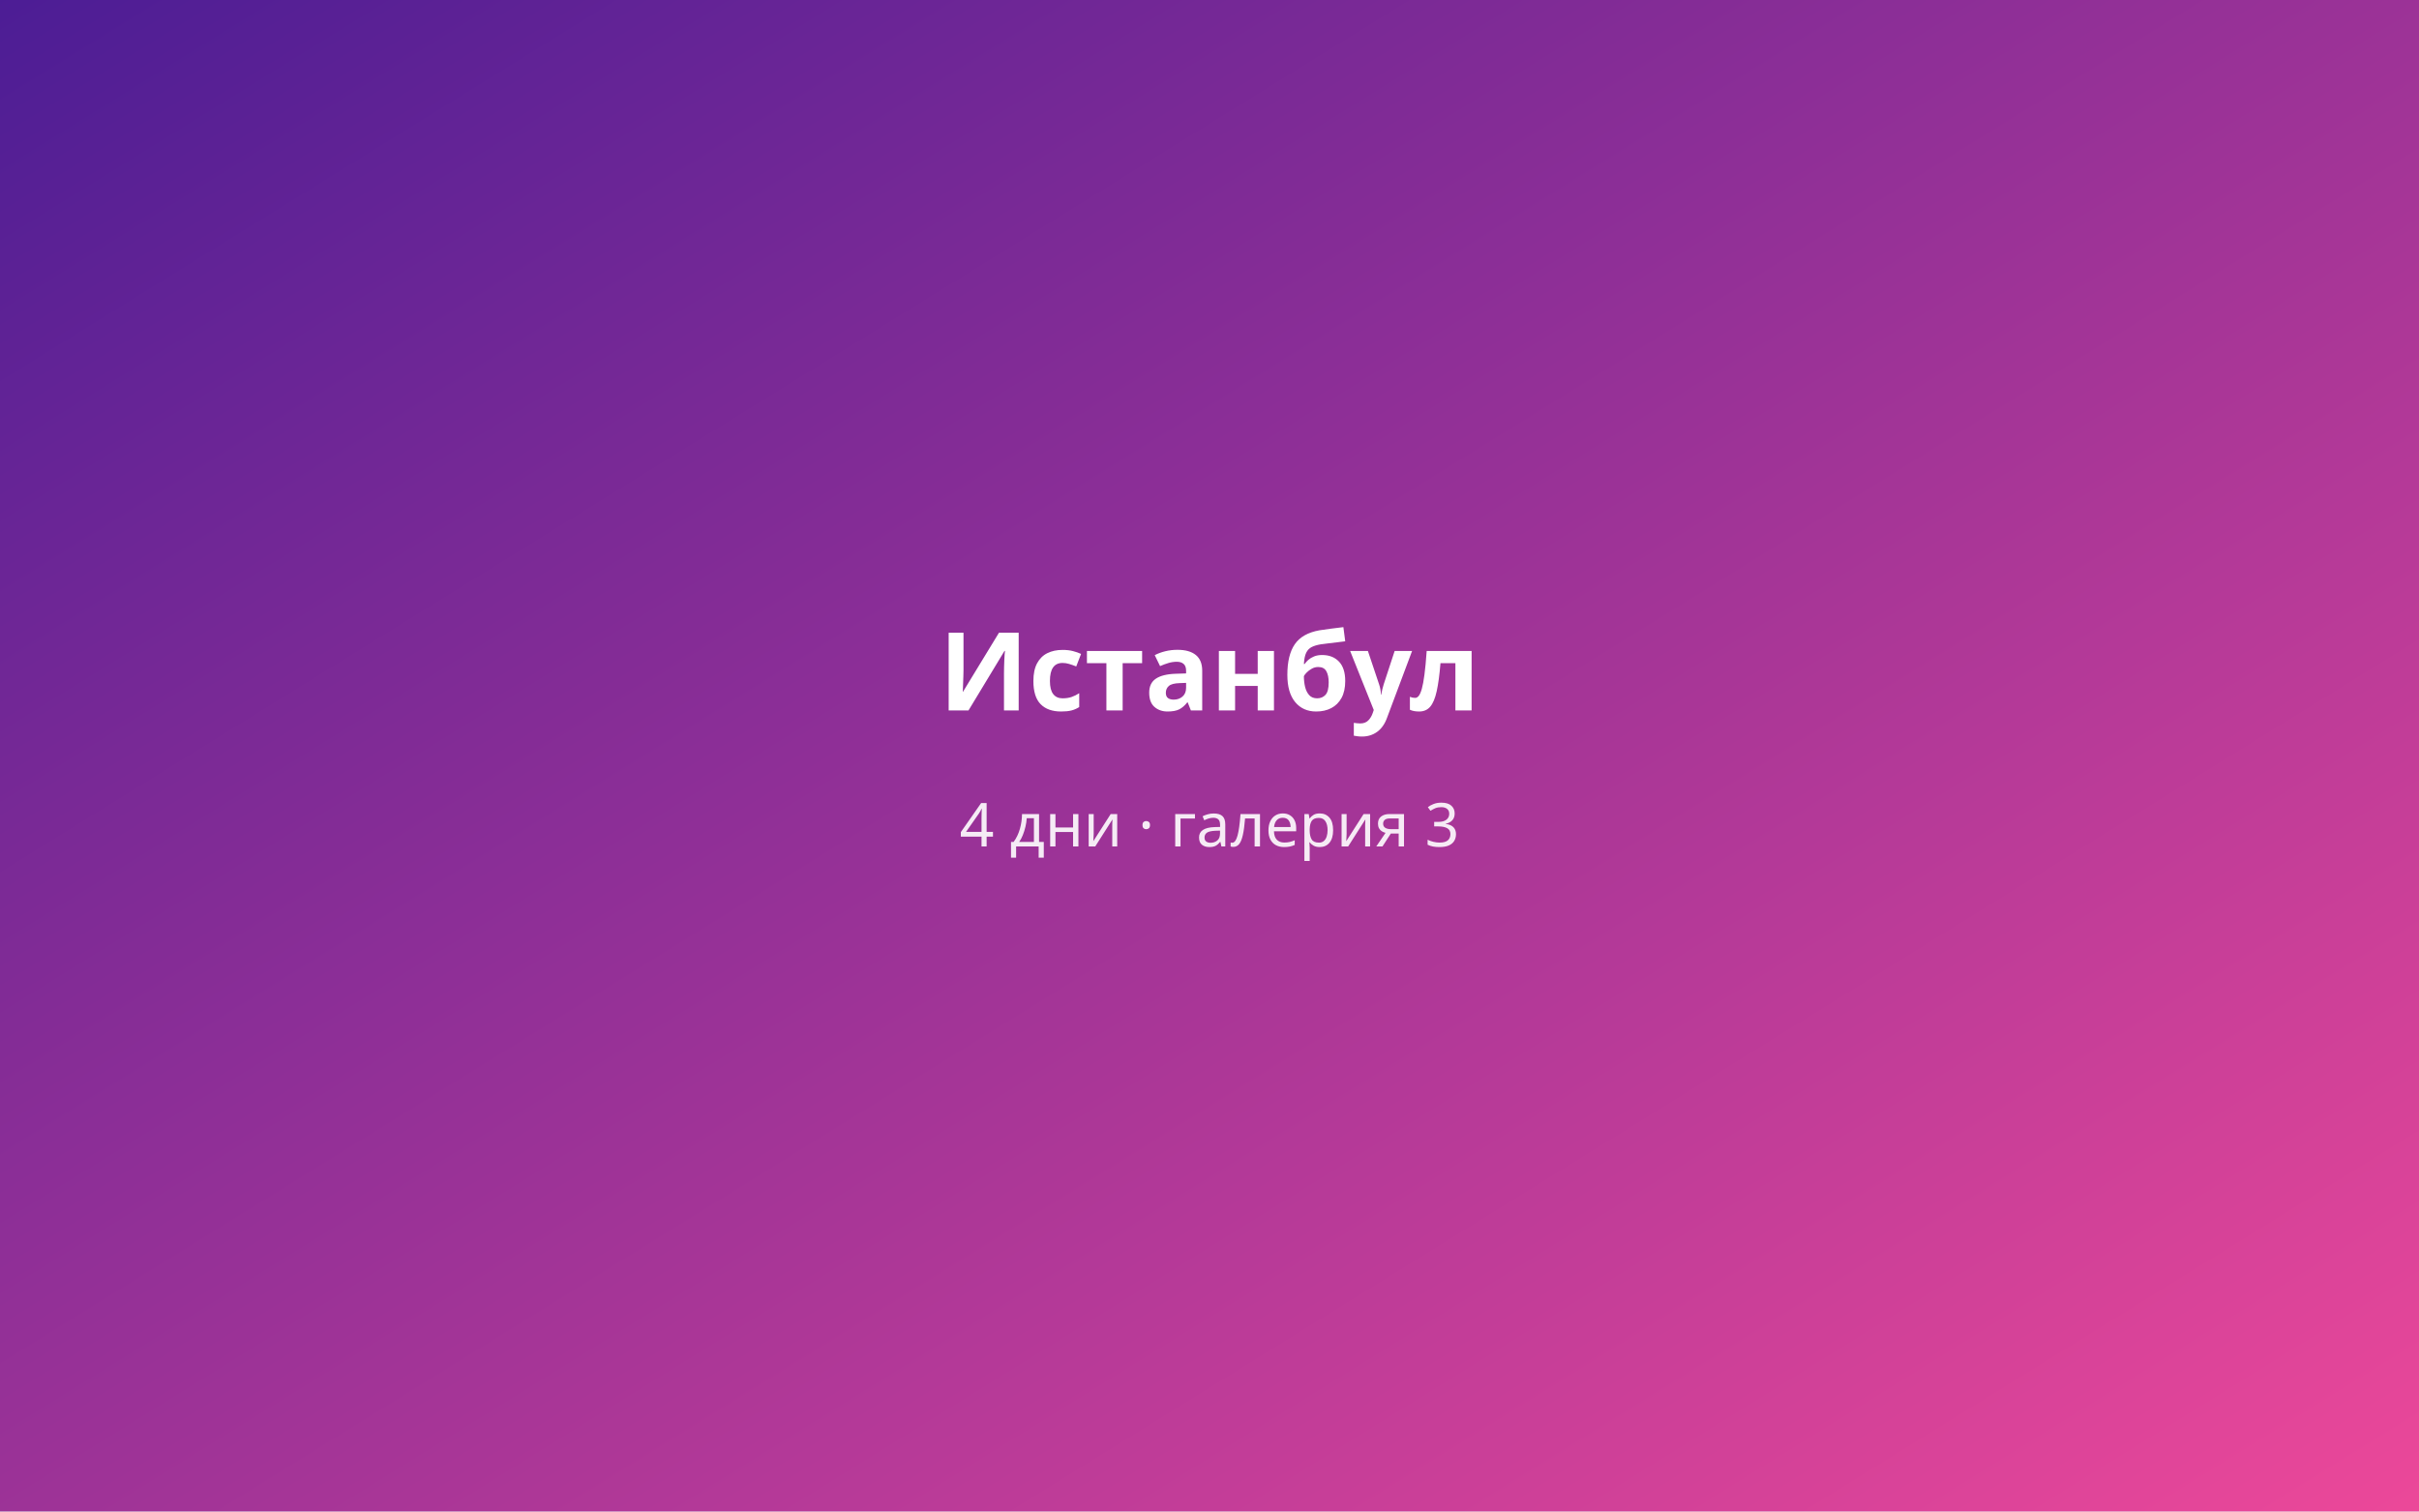
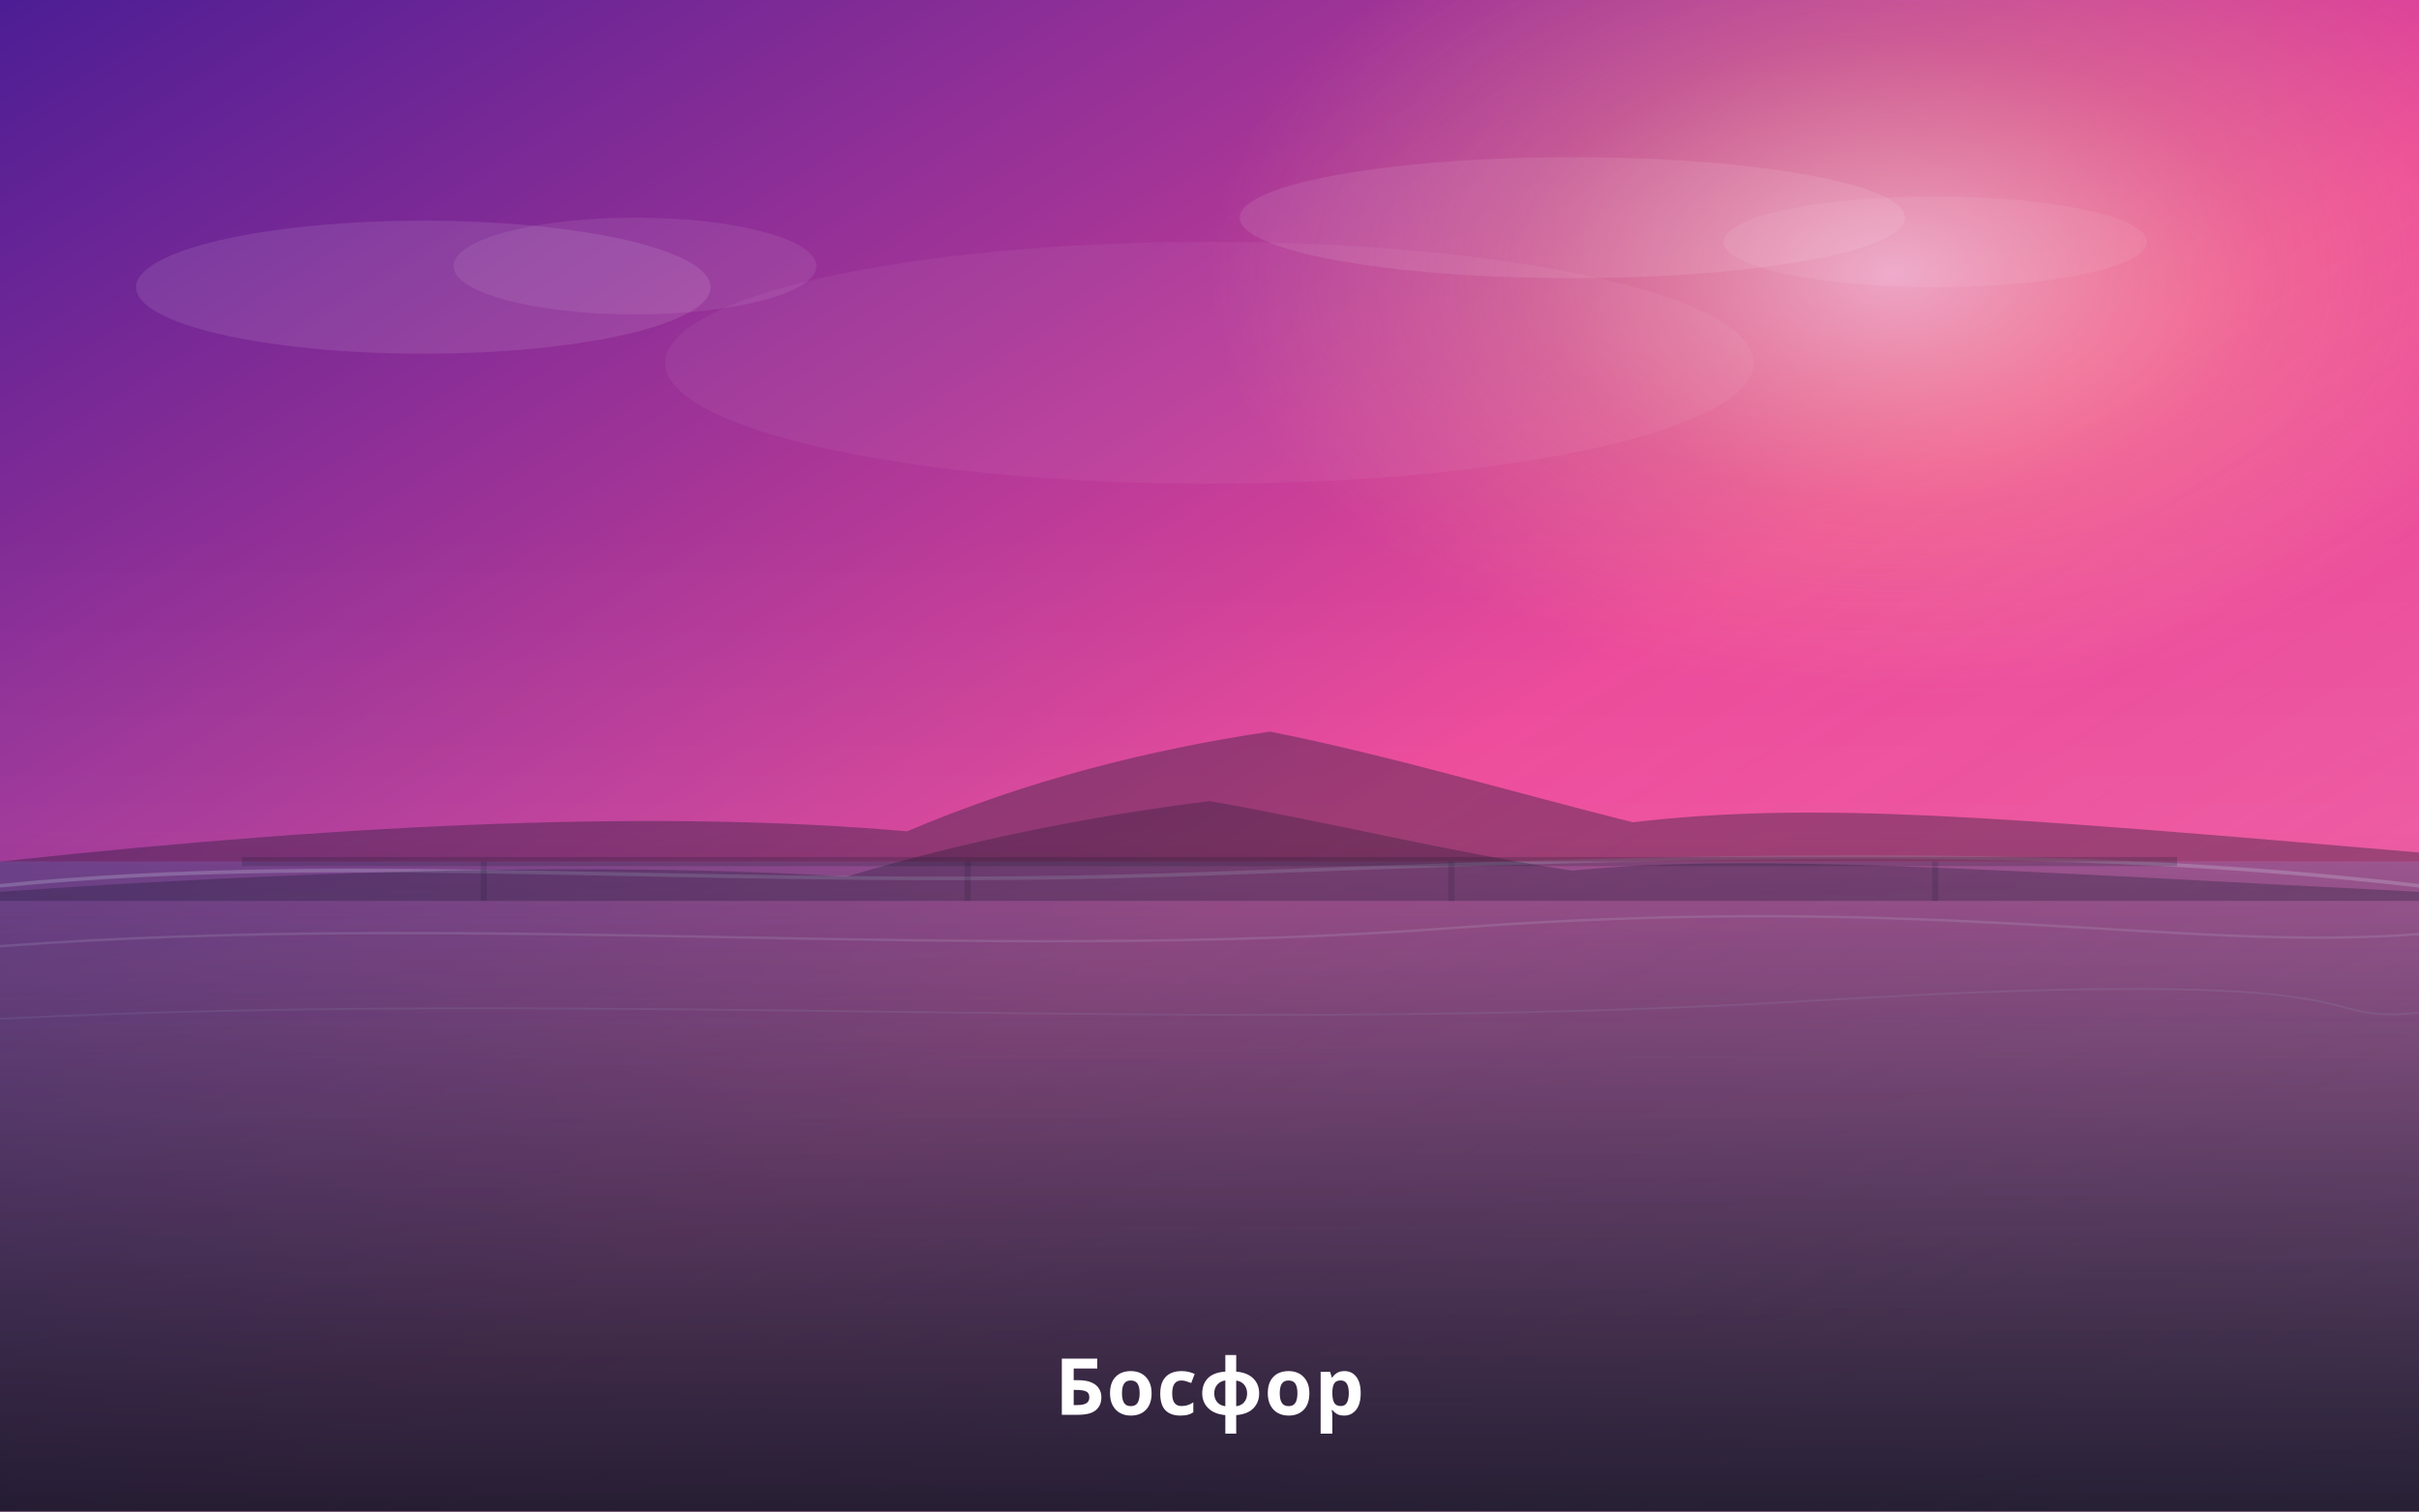
- <svg xmlns="http://www.w3.org/2000/svg" viewBox="0 0 800 500" role="img" aria-label="Истанбул">
+ <svg xmlns="http://www.w3.org/2000/svg" viewBox="0 0 800 500" role="img" aria-label="Босфор">
  <defs>
-     <linearGradient id="bg" x1="0" y1="0" x2="1" y2="1">
+     <linearGradient id="sky" x1="0" y1="0" x2="1" y2="1">
      <stop offset="0%" stop-color="#4c1d95" />
-       <stop offset="100%" stop-color="#ec4899" />
+       <stop offset="55%" stop-color="#ec4899" />
+       <stop offset="100%" stop-color="#ec4899" stop-opacity="0.85" />
    </linearGradient>
+     <linearGradient id="haze" x1="0" y1="0.35" x2="0" y2="1">
+       <stop offset="0%" stop-color="#ffffff" stop-opacity="0" />
+       <stop offset="45%" stop-color="#ffffff" stop-opacity="0.06" />
+       <stop offset="100%" stop-color="#0f172a" stop-opacity="0.22" />
+     </linearGradient>
+     <linearGradient id="sea" x1="0" y1="0" x2="0" y2="1">
+       <stop offset="0%" stop-color="#0c4a6e" stop-opacity="0.35" />
+       <stop offset="100%" stop-color="#082f49" stop-opacity="0.65" />
+     </linearGradient>
+     <linearGradient id="sand" x1="0" y1="0" x2="0" y2="1">
+       <stop offset="0%" stop-color="#fef3c7" stop-opacity="0.25" />
+       <stop offset="100%" stop-color="#d97706" stop-opacity="0.15" />
+     </linearGradient>
+     <linearGradient id="scrim" x1="0" y1="0.55" x2="0" y2="1">
+       <stop offset="0%" stop-color="#000000" stop-opacity="0" />
+       <stop offset="100%" stop-color="#000000" stop-opacity="0.45" />
+     </linearGradient>
+     <radialGradient id="sun" cx="0.78" cy="0.18" r="0.28">
+       <stop offset="0%" stop-color="#fff7ed" stop-opacity="0.55" />
+       <stop offset="55%" stop-color="#fde68a" stop-opacity="0.18" />
+       <stop offset="100%" stop-color="#fde68a" stop-opacity="0" />
+     </radialGradient>
  </defs>
-   <rect width="800" height="500" fill="url(#bg)" />
-   <text x="400" y="235" text-anchor="middle" fill="#ffffff" font-family="system-ui,sans-serif" font-size="36" font-weight="700">Истанбул</text>
-   <text x="400" y="280" text-anchor="middle" fill="#ffffff" opacity="0.9" font-family="system-ui,sans-serif" font-size="20">4 дни · галерия 3</text>
+   <rect width="800" height="500" fill="url(#sky)" />
+   <rect width="800" height="500" fill="url(#sun)" />
+   <rect width="800" height="500" fill="url(#haze)" />
+   <ellipse cx="140" cy="95" rx="95" ry="22" fill="#ffffff" opacity="0.1" />
+   <ellipse cx="210" cy="88" rx="60" ry="16" fill="#ffffff" opacity="0.08" />
+   <ellipse cx="520" cy="72" rx="110" ry="20" fill="#ffffff" opacity="0.09" />
+   <ellipse cx="640" cy="80" rx="70" ry="15" fill="#ffffff" opacity="0.07" />
+   <rect x="0" y="285" width="800" height="215" fill="url(#sea)" />
+   <path d="M0 293 C120 281 240 295 400 289 S680 279 800 293" stroke="#e0f2fe" stroke-width="1.2" fill="none" opacity="0.22" />
+   <path d="M0 313 C160 301 320 319 480 307 S720 315 800 309" stroke="#e0f2fe" stroke-width="0.8" fill="none" opacity="0.14" />
+   <path d="M0 337 C200 327 400 343 600 331 S760 339 800 335" stroke="#bae6fd" stroke-width="0.6" fill="none" opacity="0.1" />
+   <path d="M0 285 C120 272 220 268 300 275 C340 258 380 248 420 242 C460 250 500 262 540 272 C600 265 660 270 800 282 L800 285 Z" fill="#0f172a" opacity="0.35" />
+   <path d="M0 295 C100 288 200 285 280 290 C320 278 360 270 400 265 C440 272 480 282 520 288 C580 282 660 288 800 295 L800 298 L0 298 Z" fill="#0f172a" opacity="0.28" />
+   <path d="M80 285 L720 285" stroke="#0f172a" stroke-width="3" opacity="0.2" />
+   <path d="M160 285 L160 298 M320 285 L320 298 M480 285 L480 298 M640 285 L640 298" stroke="#0f172a" stroke-width="2" opacity="0.15" />
+   <ellipse cx="400" cy="120" rx="180" ry="40" fill="#ffffff" opacity="0.05" />
+   <rect width="800" height="500" fill="url(#scrim)" />
+   <text x="400" y="468" text-anchor="middle" fill="#ffffff" font-family="system-ui,sans-serif" font-size="26" font-weight="600" letter-spacing="0.02em">Босфор</text>
</svg>
